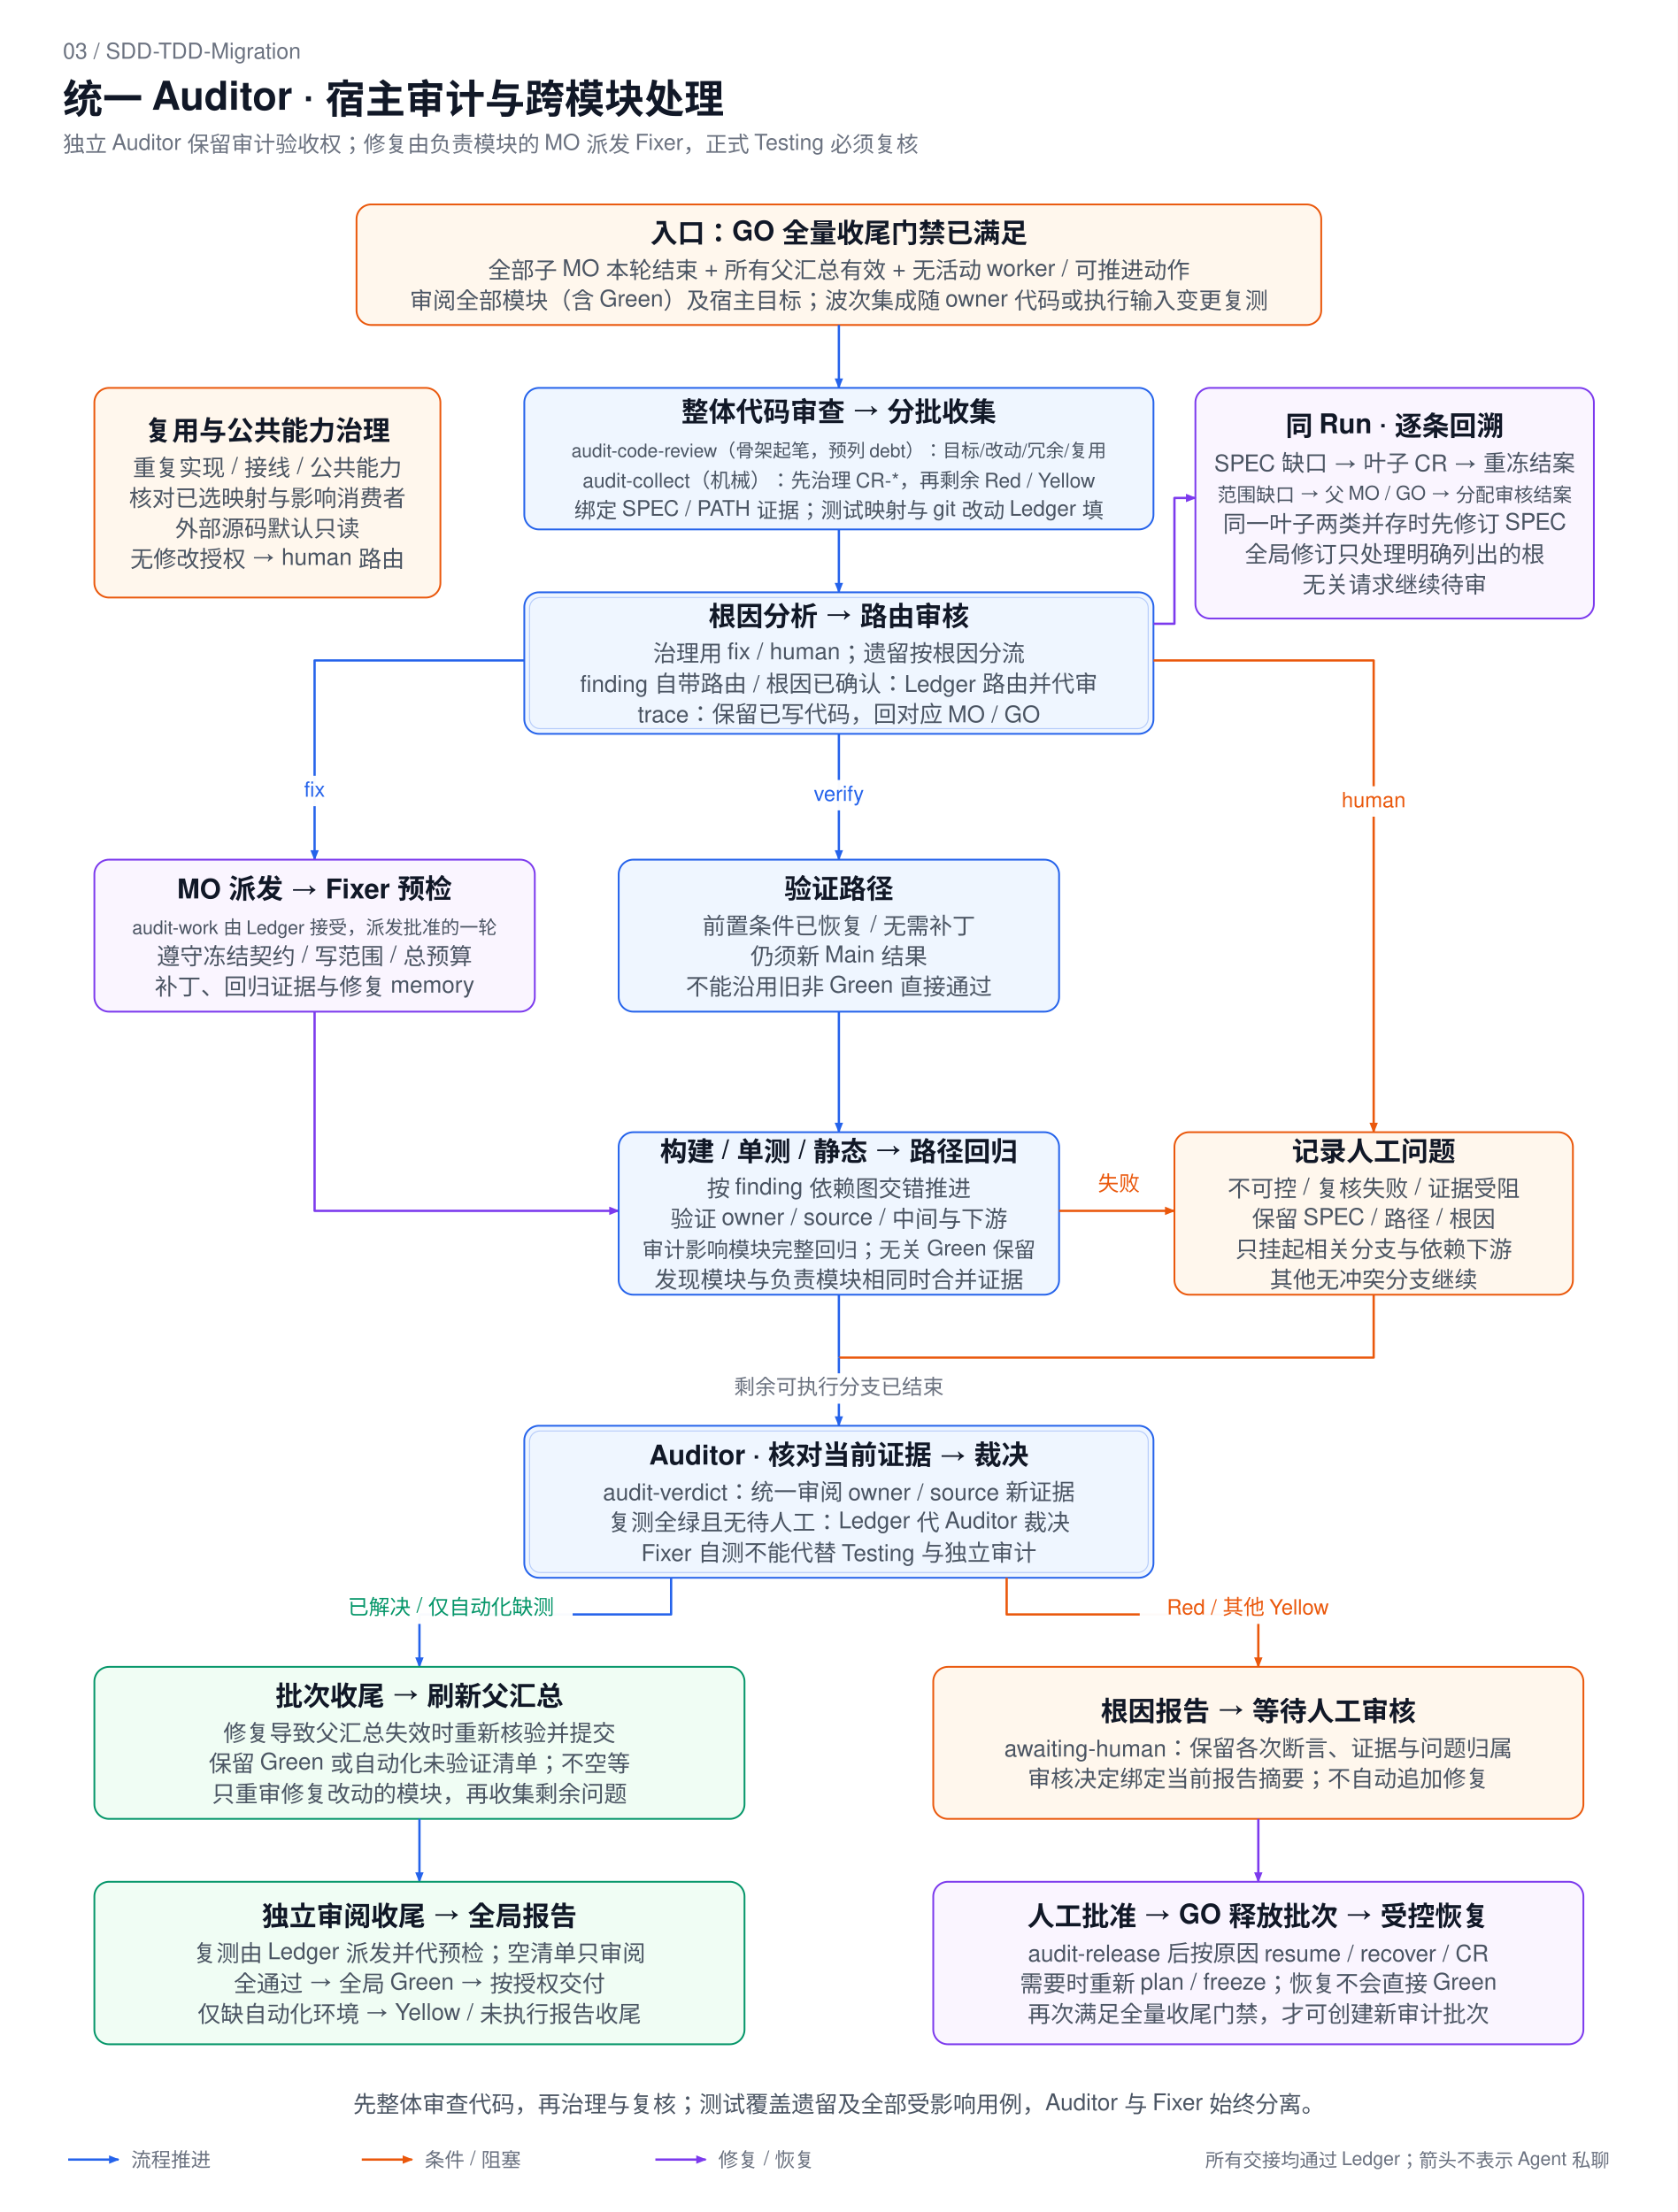
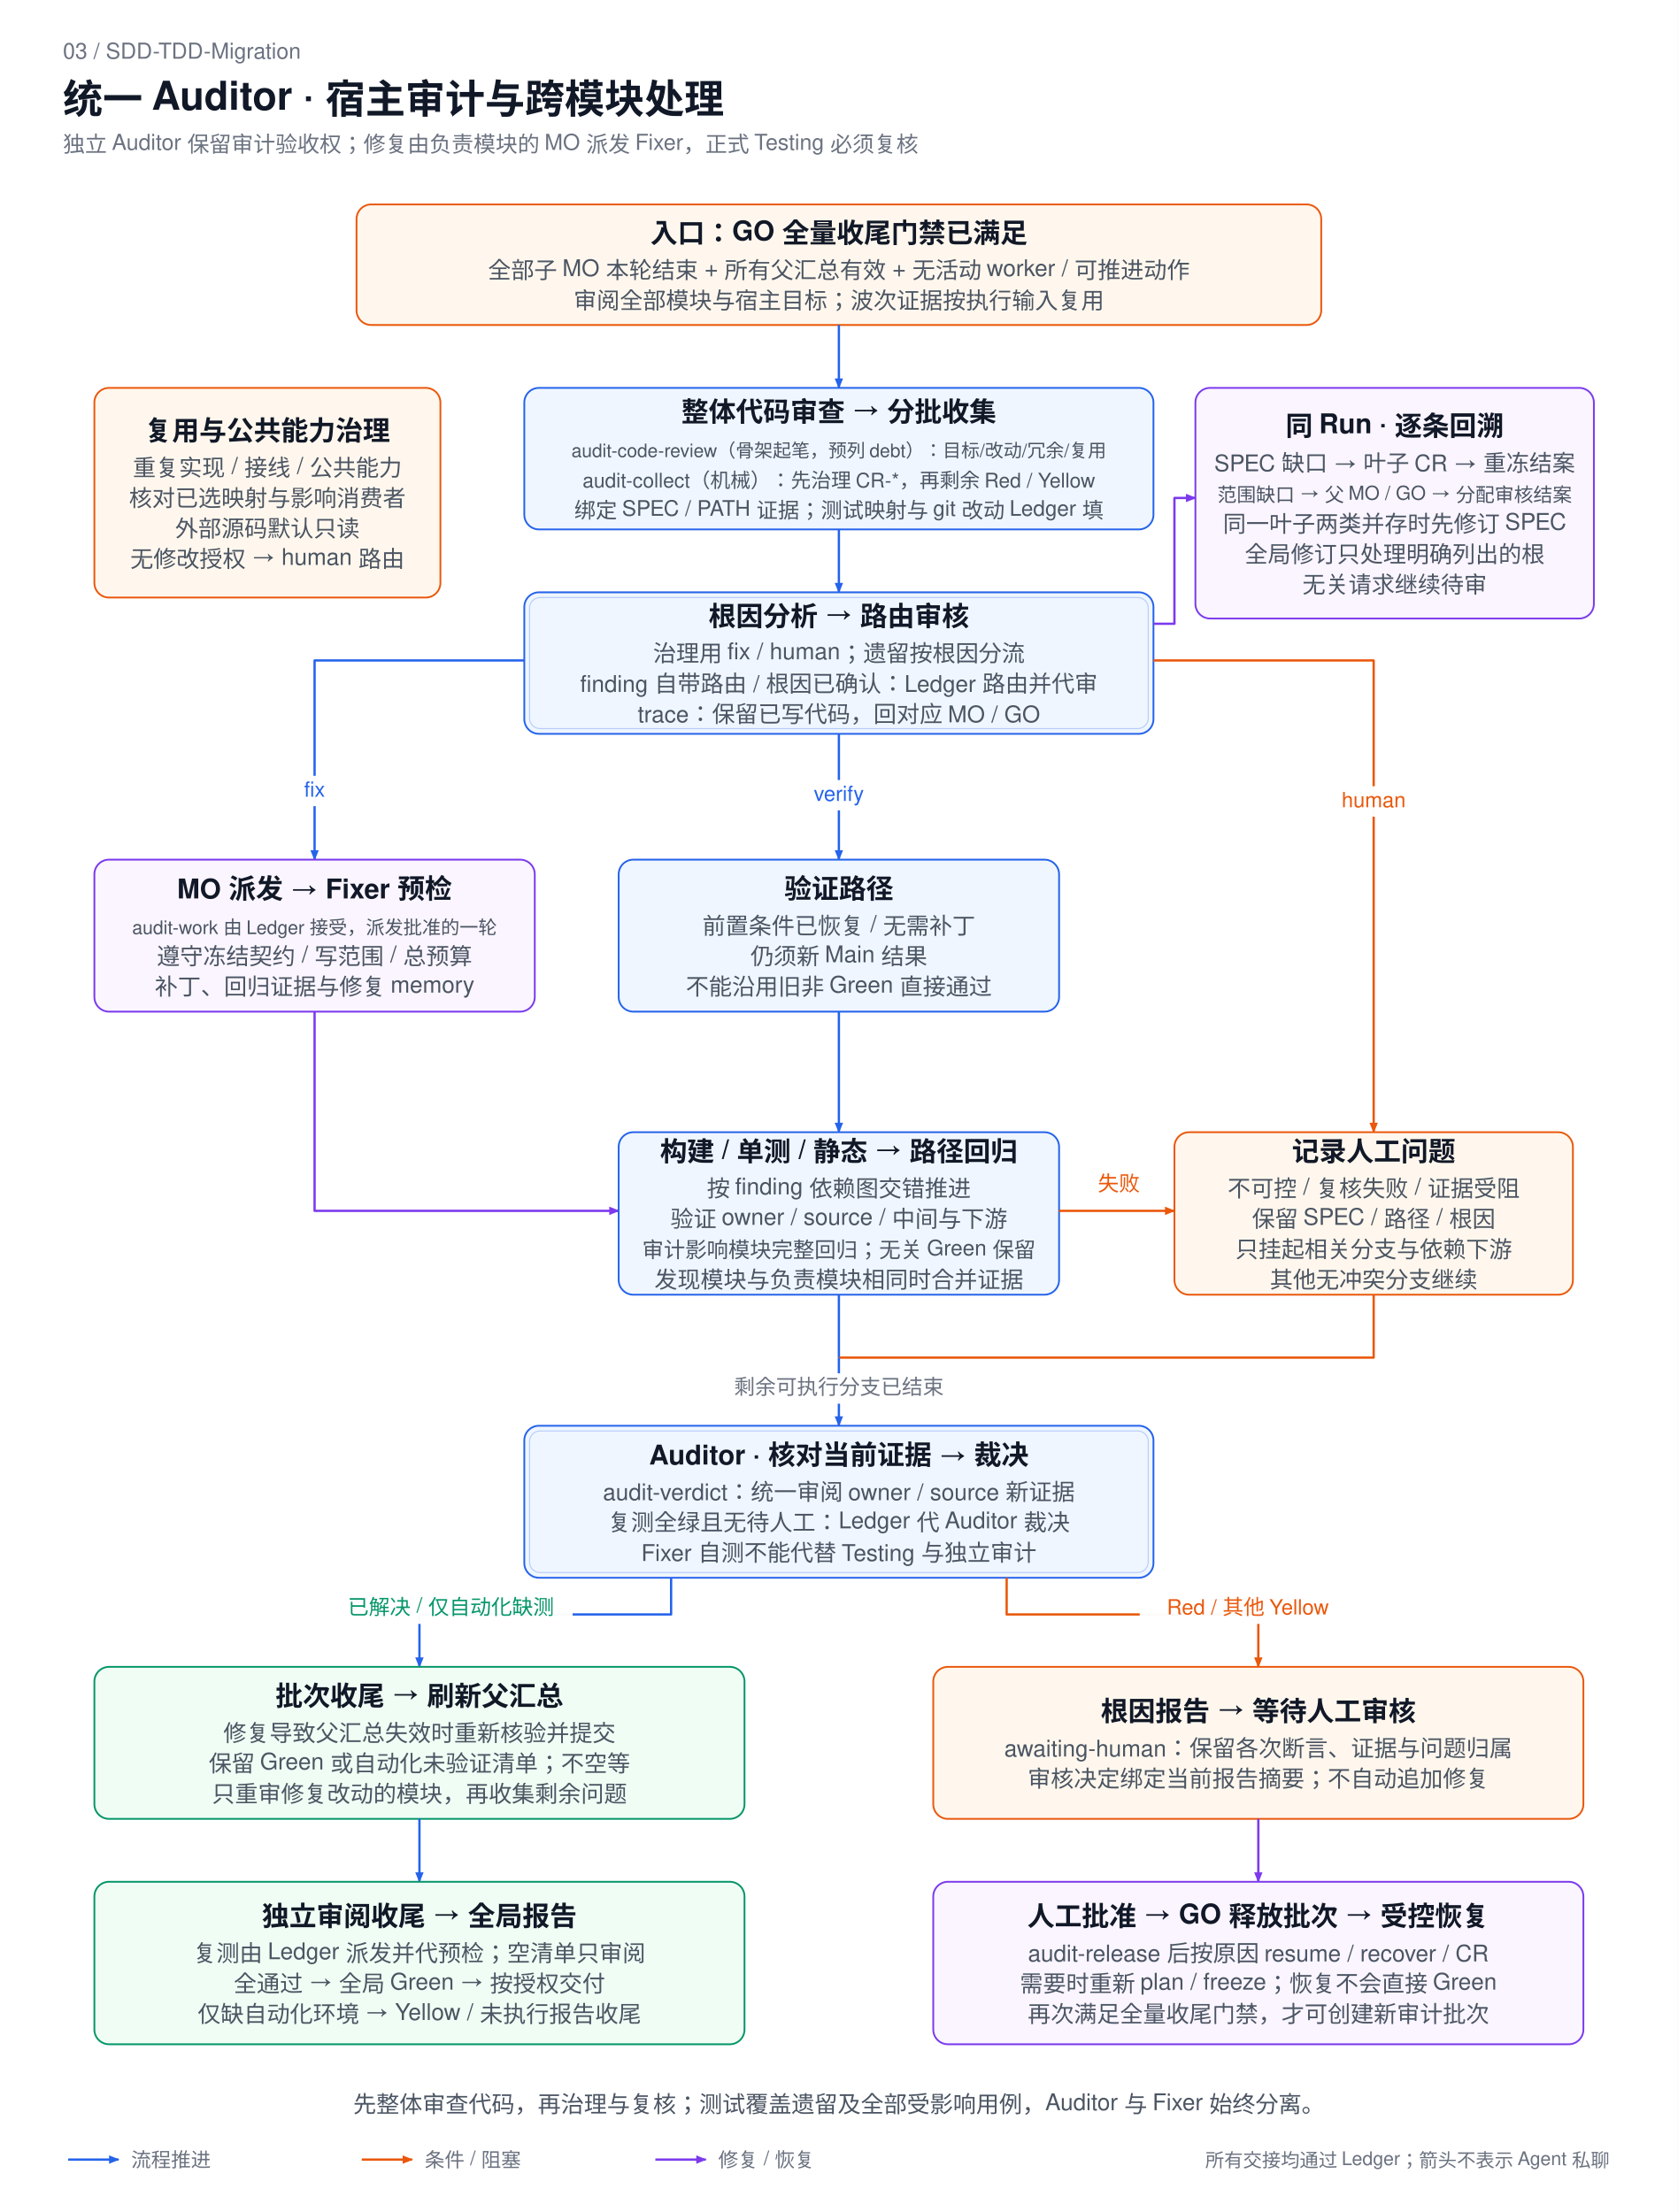
<svg xmlns="http://www.w3.org/2000/svg" width="1600" height="2110" viewBox="0 0 1600 2110" role="img" aria-labelledby="title desc">
  <style>text {font-family: "Helvetica Neue", Helvetica, Arial, "PingFang SC", "Microsoft YaHei", sans-serif;}</style>
  <defs>
    <marker id="arrow-blue" markerWidth="10" markerHeight="8" refX="9" refY="4" orient="auto" markerUnits="userSpaceOnUse">
      <path d="M0,0 L10,4 L0,8 Z" fill="#2563eb" />
    </marker>
    <marker id="arrow-orange" markerWidth="10" markerHeight="8" refX="9" refY="4" orient="auto" markerUnits="userSpaceOnUse">
      <path d="M0,0 L10,4 L0,8 Z" fill="#ea580c" />
    </marker>
    <marker id="arrow-green" markerWidth="10" markerHeight="8" refX="9" refY="4" orient="auto" markerUnits="userSpaceOnUse">
      <path d="M0,0 L10,4 L0,8 Z" fill="#059669" />
    </marker>
    <marker id="arrow-purple" markerWidth="10" markerHeight="8" refX="9" refY="4" orient="auto" markerUnits="userSpaceOnUse">
      <path d="M0,0 L10,4 L0,8 Z" fill="#7c3aed" />
    </marker>
    <marker id="arrow-gray" markerWidth="10" markerHeight="8" refX="9" refY="4" orient="auto" markerUnits="userSpaceOnUse">
      <path d="M0,0 L10,4 L0,8 Z" fill="#6b7280" />
    </marker>
  </defs>
  <rect width="1600" height="2110" fill="white" />
  <text x="60" y="56" font-size="21.00" fill="#6b7280" text-anchor="start" font-weight="400">03  /  SDD-TDD-Migration</text>
  <text x="60" y="108" font-size="38.00" fill="#111827" text-anchor="start" font-weight="700">统一 Auditor · 宿主审计与跨模块处理</text>
  <text x="60" y="145" font-size="21.00" fill="#6b7280" text-anchor="start" font-weight="400">独立 Auditor 保留审计验收权；修复由负责模块的 MO 派发 Fixer，正式 Testing 必须复核</text>
  <rect x="340" y="195" width="920" height="115" rx="14" fill="#fff7ed" stroke="#ea580c" stroke-width="1.7" />
  <text x="800.0" y="231.5" font-size="26.00" fill="#111827" text-anchor="middle" font-weight="650">入口：GO 全量收尾门禁已满足</text>
  <text x="800.0" y="265.5" font-size="22.00" fill="#4b5563" text-anchor="middle" font-weight="400">全部子 MO 本轮结束 + 所有父汇总有效 + 无活动 worker / 可推进动作</text>
-   <text x="800.0" y="294.5" font-size="22.00" fill="#4b5563" text-anchor="middle" font-weight="400">审阅全部模块（含 Green）及宿主目标；波次集成随 owner 代码或执行输入变更复测</text>
+   <text x="800.0" y="294.5" font-size="22.00" fill="#4b5563" text-anchor="middle" font-weight="400">审阅全部模块与宿主目标；波次证据按执行输入复用</text>
  <path d="M800,310 L800,370" fill="none" stroke="#2563eb" stroke-width="2.2" stroke-linejoin="round" marker-end="url(#arrow-blue)" />
  <rect x="500" y="370" width="600" height="135" rx="14" fill="#eff6ff" stroke="#2563eb" stroke-width="1.7" />
  <text x="800.0" y="402.0" font-size="26.00" fill="#111827" text-anchor="middle" font-weight="650">整体代码审查 → 分批收集</text>
  <text x="800.0" y="436.0" font-size="17.67" fill="#4b5563" text-anchor="middle" font-weight="400">audit-code-review（骨架起笔，预列 debt）：目标/改动/冗余/复用</text>
  <text x="800.0" y="465.0" font-size="19.21" fill="#4b5563" text-anchor="middle" font-weight="400">audit-collect（机械）：先治理 CR-*，再剩余 Red / Yellow</text>
  <text x="800.0" y="494.0" font-size="20.49" fill="#4b5563" text-anchor="middle" font-weight="400">绑定 SPEC / PATH 证据；测试映射与 git 改动 Ledger 填</text>
  <path d="M800,505 L800,565" fill="none" stroke="#2563eb" stroke-width="2.2" stroke-linejoin="round" marker-end="url(#arrow-blue)" />
  <rect x="500" y="565" width="600" height="135" rx="14" fill="#eff6ff" stroke="#2563eb" stroke-width="1.7" />
  <rect x="505" y="570" width="590" height="125" rx="10" fill="none" stroke="#2563eb" stroke-opacity="0.28" />
  <text x="800.0" y="597.0" font-size="26.00" fill="#111827" text-anchor="middle" font-weight="650">根因分析 → 路由审核</text>
  <text x="800.0" y="631.0" font-size="22.00" fill="#4b5563" text-anchor="middle" font-weight="400">治理用 fix / human；遗留按根因分流</text>
  <text x="800.0" y="660.0" font-size="22.00" fill="#4b5563" text-anchor="middle" font-weight="400">finding 自带路由 / 根因已确认：Ledger 路由并代审</text>
  <text x="800.0" y="689.0" font-size="22.00" fill="#4b5563" text-anchor="middle" font-weight="400">trace：保留已写代码，回对应 MO / GO</text>
  <rect x="1140" y="370" width="380" height="220" rx="14" fill="#faf5ff" stroke="#7c3aed" stroke-width="1.7" />
  <text x="1330.0" y="415.5" font-size="26.00" fill="#111827" text-anchor="middle" font-weight="650">同 Run · 逐条回溯</text>
  <text x="1330.0" y="449.5" font-size="21.90" fill="#4b5563" text-anchor="middle" font-weight="400">SPEC 缺口 → 叶子 CR → 重冻结案</text>
  <text x="1330.0" y="478.5" font-size="18.44" fill="#4b5563" text-anchor="middle" font-weight="400">范围缺口 → 父 MO / GO → 分配审核结案</text>
  <text x="1330.0" y="507.5" font-size="22.00" fill="#4b5563" text-anchor="middle" font-weight="400">同一叶子两类并存时先修订 SPEC</text>
  <text x="1330.0" y="536.5" font-size="22.00" fill="#4b5563" text-anchor="middle" font-weight="400">全局修订只处理明确列出的根</text>
  <text x="1330.0" y="565.5" font-size="22.00" fill="#4b5563" text-anchor="middle" font-weight="400">无关请求继续待审</text>
  <path d="M1100,595 L1120,595 L1120,475 L1140,475" fill="none" stroke="#7c3aed" stroke-width="2.2" stroke-linejoin="round" marker-end="url(#arrow-purple)" />
  <rect x="90" y="370" width="330" height="200" rx="14" fill="#fff7ed" stroke="#ea580c" stroke-width="1.7" />
  <text x="255.0" y="420.0" font-size="26.00" fill="#111827" text-anchor="middle" font-weight="650">复用与公共能力治理</text>
  <text x="255.0" y="454.0" font-size="22.00" fill="#4b5563" text-anchor="middle" font-weight="400">重复实现 / 接线 / 公共能力</text>
  <text x="255.0" y="483.0" font-size="22.00" fill="#4b5563" text-anchor="middle" font-weight="400">核对已选映射与影响消费者</text>
  <text x="255.0" y="512.0" font-size="22.00" fill="#4b5563" text-anchor="middle" font-weight="400">外部源码默认只读</text>
  <text x="255.0" y="541.0" font-size="22.00" fill="#4b5563" text-anchor="middle" font-weight="400">无修改授权 → human 路由</text>
  <path d="M500,630 L300,630 L300,820" fill="none" stroke="#2563eb" stroke-width="2.2" stroke-linejoin="round" marker-end="url(#arrow-blue)" />
  <rect x="273.9" y="740" width="52.2" height="29" rx="4" fill="white" opacity="0.97" />
  <text x="300" y="760" font-size="20.00" fill="#2563eb" text-anchor="middle" font-weight="400">fix</text>
  <path d="M800,700 L800,820" fill="none" stroke="#2563eb" stroke-width="2.2" stroke-linejoin="round" marker-end="url(#arrow-blue)" />
  <rect x="756.8" y="744" width="86.4" height="29" rx="4" fill="white" opacity="0.97" />
  <text x="800" y="764" font-size="20.00" fill="#2563eb" text-anchor="middle" font-weight="400">verify</text>
  <path d="M1100,630 L1310,630 L1310,1080" fill="none" stroke="#ea580c" stroke-width="2.2" stroke-linejoin="round" marker-end="url(#arrow-orange)" />
  <rect x="1272.5" y="750" width="75.0" height="29" rx="4" fill="white" opacity="0.97" />
  <text x="1310" y="770" font-size="20.00" fill="#ea580c" text-anchor="middle" font-weight="400">human</text>
  <rect x="90" y="820" width="420" height="145" rx="14" fill="#faf5ff" stroke="#7c3aed" stroke-width="1.7" />
  <text x="300.0" y="857.0" font-size="26.00" fill="#111827" text-anchor="middle" font-weight="650">MO 派发 → Fixer 预检</text>
  <text x="300.0" y="891.0" font-size="17.87" fill="#4b5563" text-anchor="middle" font-weight="400">audit-work 由 Ledger 接受，派发批准的一轮</text>
  <text x="300.0" y="920.0" font-size="22.00" fill="#4b5563" text-anchor="middle" font-weight="400">遵守冻结契约 / 写范围 / 总预算</text>
  <text x="300.0" y="949.0" font-size="22.00" fill="#4b5563" text-anchor="middle" font-weight="400">补丁、回归证据与修复 memory</text>
  <rect x="590" y="820" width="420" height="145" rx="14" fill="#eff6ff" stroke="#2563eb" stroke-width="1.7" />
  <text x="800.0" y="857.0" font-size="26.00" fill="#111827" text-anchor="middle" font-weight="650">验证路径</text>
  <text x="800.0" y="891.0" font-size="22.00" fill="#4b5563" text-anchor="middle" font-weight="400">前置条件已恢复 / 无需补丁</text>
  <text x="800.0" y="920.0" font-size="22.00" fill="#4b5563" text-anchor="middle" font-weight="400">仍须新 Main 结果</text>
  <text x="800.0" y="949.0" font-size="22.00" fill="#4b5563" text-anchor="middle" font-weight="400">不能沿用旧非 Green 直接通过</text>
  <path d="M300,965 L300,1155 L590,1155" fill="none" stroke="#7c3aed" stroke-width="2.2" stroke-linejoin="round" marker-end="url(#arrow-purple)" />
  <path d="M800,965 L800,1080" fill="none" stroke="#2563eb" stroke-width="2.2" stroke-linejoin="round" marker-end="url(#arrow-blue)" />
  <rect x="590" y="1080" width="420" height="155" rx="14" fill="#eff6ff" stroke="#2563eb" stroke-width="1.7" />
  <text x="800.0" y="1107.5" font-size="25.78" fill="#111827" text-anchor="middle" font-weight="650">构建 / 单测 / 静态 → 路径回归</text>
  <text x="800.0" y="1141.5" font-size="22.00" fill="#4b5563" text-anchor="middle" font-weight="400">按 finding 依赖图交错推进</text>
  <text x="800.0" y="1170.5" font-size="22.00" fill="#4b5563" text-anchor="middle" font-weight="400">验证 owner / source / 中间与下游</text>
  <text x="800.0" y="1199.5" font-size="20.54" fill="#4b5563" text-anchor="middle" font-weight="400">审计影响模块完整回归；无关 Green 保留</text>
  <text x="800.0" y="1228.5" font-size="22.00" fill="#4b5563" text-anchor="middle" font-weight="400">发现模块与负责模块相同时合并证据</text>
  <path d="M1010,1155 L1120,1155" fill="none" stroke="#ea580c" stroke-width="2.2" stroke-linejoin="round" marker-end="url(#arrow-orange)" />
  <rect x="1038.0" y="1116" width="58" height="29" rx="4" fill="white" opacity="0.97" />
  <text x="1067" y="1136" font-size="20.00" fill="#ea580c" text-anchor="middle" font-weight="400">失败</text>
  <rect x="1120" y="1080" width="380" height="155" rx="14" fill="#fff7ed" stroke="#ea580c" stroke-width="1.7" />
  <text x="1310.0" y="1107.5" font-size="26.00" fill="#111827" text-anchor="middle" font-weight="650">记录人工问题</text>
  <text x="1310.0" y="1141.5" font-size="22.00" fill="#4b5563" text-anchor="middle" font-weight="400">不可控 / 复核失败 / 证据受阻</text>
  <text x="1310.0" y="1170.5" font-size="22.00" fill="#4b5563" text-anchor="middle" font-weight="400">保留 SPEC / 路径 / 根因</text>
  <text x="1310.0" y="1199.5" font-size="22.00" fill="#4b5563" text-anchor="middle" font-weight="400">只挂起相关分支与依赖下游</text>
  <text x="1310.0" y="1228.5" font-size="22.00" fill="#4b5563" text-anchor="middle" font-weight="400">其他无冲突分支继续</text>
  <path d="M800,1235 L800,1295" fill="none" stroke="#2563eb" stroke-width="2.2" stroke-linejoin="round" />
  <path d="M1310,1235 L1310,1295 L800,1295" fill="none" stroke="#ea580c" stroke-width="2.2" stroke-linejoin="round" />
  <path d="M800,1295 L800,1360" fill="none" stroke="#2563eb" stroke-width="2.2" stroke-linejoin="round" marker-end="url(#arrow-blue)" />
  <rect x="691.0" y="1310" width="218" height="29" rx="4" fill="white" opacity="0.97" />
  <text x="800" y="1330" font-size="20.00" fill="#6b7280" text-anchor="middle" font-weight="400">剩余可执行分支已结束</text>
  <rect x="500" y="1360" width="600" height="145" rx="14" fill="#eff6ff" stroke="#2563eb" stroke-width="1.7" />
  <rect x="505" y="1365" width="590" height="135" rx="10" fill="none" stroke="#2563eb" stroke-opacity="0.28" />
  <text x="800.0" y="1397.0" font-size="26.00" fill="#111827" text-anchor="middle" font-weight="650">Auditor · 核对当前证据 → 裁决</text>
  <text x="800.0" y="1431.0" font-size="22.00" fill="#4b5563" text-anchor="middle" font-weight="400">audit-verdict：统一审阅 owner / source 新证据</text>
  <text x="800.0" y="1460.0" font-size="22.00" fill="#4b5563" text-anchor="middle" font-weight="400">复测全绿且无待人工：Ledger 代 Auditor 裁决</text>
  <text x="800.0" y="1489.0" font-size="22.00" fill="#4b5563" text-anchor="middle" font-weight="400">Fixer 自测不能代替 Testing 与独立审计</text>
  <path d="M640,1505 L640,1540 L400,1540 L400,1590" fill="none" stroke="#2563eb" stroke-width="2.2" stroke-linejoin="round" marker-end="url(#arrow-blue)" />
  <rect x="313.9" y="1520" width="232.2" height="29" rx="4" fill="white" opacity="0.97" />
  <text x="430" y="1540" font-size="20.00" fill="#059669" text-anchor="middle" font-weight="400">已解决 / 仅自动化缺测</text>
  <path d="M960,1505 L960,1540 L1200,1540 L1200,1590" fill="none" stroke="#ea580c" stroke-width="2.2" stroke-linejoin="round" marker-end="url(#arrow-orange)" />
  <rect x="1086.9" y="1520" width="206.2" height="29" rx="4" fill="white" opacity="0.97" />
  <text x="1190" y="1540" font-size="20.00" fill="#ea580c" text-anchor="middle" font-weight="400">Red / 其他 Yellow</text>
  <rect x="90" y="1590" width="620" height="145" rx="14" fill="#f0fdf4" stroke="#059669" stroke-width="1.7" />
  <text x="400.0" y="1627.0" font-size="26.00" fill="#111827" text-anchor="middle" font-weight="650">批次收尾 → 刷新父汇总</text>
  <text x="400.0" y="1661.0" font-size="22.00" fill="#4b5563" text-anchor="middle" font-weight="400">修复导致父汇总失效时重新核验并提交</text>
  <text x="400.0" y="1690.0" font-size="22.00" fill="#4b5563" text-anchor="middle" font-weight="400">保留 Green 或自动化未验证清单；不空等</text>
  <text x="400.0" y="1719.0" font-size="22.00" fill="#4b5563" text-anchor="middle" font-weight="400">只重审修复改动的模块，再收集剩余问题</text>
  <rect x="890" y="1590" width="620" height="145" rx="14" fill="#fff7ed" stroke="#ea580c" stroke-width="1.7" />
  <text x="1200.0" y="1641.5" font-size="26.00" fill="#111827" text-anchor="middle" font-weight="650">根因报告 → 等待人工审核</text>
  <text x="1200.0" y="1675.5" font-size="22.00" fill="#4b5563" text-anchor="middle" font-weight="400">awaiting-human：保留各次断言、证据与问题归属</text>
  <text x="1200.0" y="1704.5" font-size="22.00" fill="#4b5563" text-anchor="middle" font-weight="400">审核决定绑定当前报告摘要；不自动追加修复</text>
  <path d="M400,1735 L400,1795" fill="none" stroke="#2563eb" stroke-width="2.2" stroke-linejoin="round" marker-end="url(#arrow-blue)" />
  <rect x="90" y="1795" width="620" height="155" rx="14" fill="#f0fdf4" stroke="#059669" stroke-width="1.7" />
  <text x="400.0" y="1837.0" font-size="26.00" fill="#111827" text-anchor="middle" font-weight="650">独立审阅收尾 → 全局报告</text>
  <text x="400.0" y="1871.0" font-size="22.00" fill="#4b5563" text-anchor="middle" font-weight="400">复测由 Ledger 派发并代预检；空清单只审阅</text>
  <text x="400.0" y="1900.0" font-size="22.00" fill="#4b5563" text-anchor="middle" font-weight="400">全通过 → 全局 Green → 按授权交付</text>
  <text x="400.0" y="1929.0" font-size="22.00" fill="#4b5563" text-anchor="middle" font-weight="400">仅缺自动化环境 → Yellow / 未执行报告收尾</text>
  <path d="M1200,1735 L1200,1795" fill="none" stroke="#7c3aed" stroke-width="2.2" stroke-linejoin="round" marker-end="url(#arrow-purple)" />
  <rect x="890" y="1795" width="620" height="155" rx="14" fill="#faf5ff" stroke="#7c3aed" stroke-width="1.7" />
  <text x="1200.0" y="1837.0" font-size="26.00" fill="#111827" text-anchor="middle" font-weight="650">人工批准 → GO 释放批次 → 受控恢复</text>
  <text x="1200.0" y="1871.0" font-size="22.00" fill="#4b5563" text-anchor="middle" font-weight="400">audit-release 后按原因 resume / recover / CR</text>
  <text x="1200.0" y="1900.0" font-size="22.00" fill="#4b5563" text-anchor="middle" font-weight="400">需要时重新 plan / freeze；恢复不会直接 Green</text>
  <text x="1200.0" y="1929.0" font-size="22.00" fill="#4b5563" text-anchor="middle" font-weight="400">再次满足全量收尾门禁，才可创建新审计批次</text>
  <text x="800" y="2015" font-size="22.00" fill="#4b5563" text-anchor="middle" font-weight="400">先整体审查代码，再治理与复核；测试覆盖遗留及全部受影响用例，Auditor 与 Fixer 始终分离。</text>
  <path d="M65,2060 L113,2060" fill="none" stroke="#2563eb" stroke-width="2.2" stroke-linejoin="round" marker-end="url(#arrow-blue)" />
  <text x="125" y="2067" font-size="19.00" fill="#6b7280" text-anchor="start" font-weight="400">流程推进</text>
  <path d="M345,2060 L393,2060" fill="none" stroke="#ea580c" stroke-width="2.2" stroke-linejoin="round" marker-end="url(#arrow-orange)" />
  <text x="405" y="2067" font-size="19.00" fill="#6b7280" text-anchor="start" font-weight="400">条件 / 阻塞</text>
  <path d="M625,2060 L673,2060" fill="none" stroke="#7c3aed" stroke-width="2.2" stroke-linejoin="round" marker-end="url(#arrow-purple)" />
  <text x="685" y="2067" font-size="19.00" fill="#6b7280" text-anchor="start" font-weight="400">修复 / 恢复</text>
  <text x="1535" y="2067" font-size="18.00" fill="#6b7280" text-anchor="end" font-weight="400">所有交接均通过 Ledger；箭头不表示 Agent 私聊</text>
</svg>
